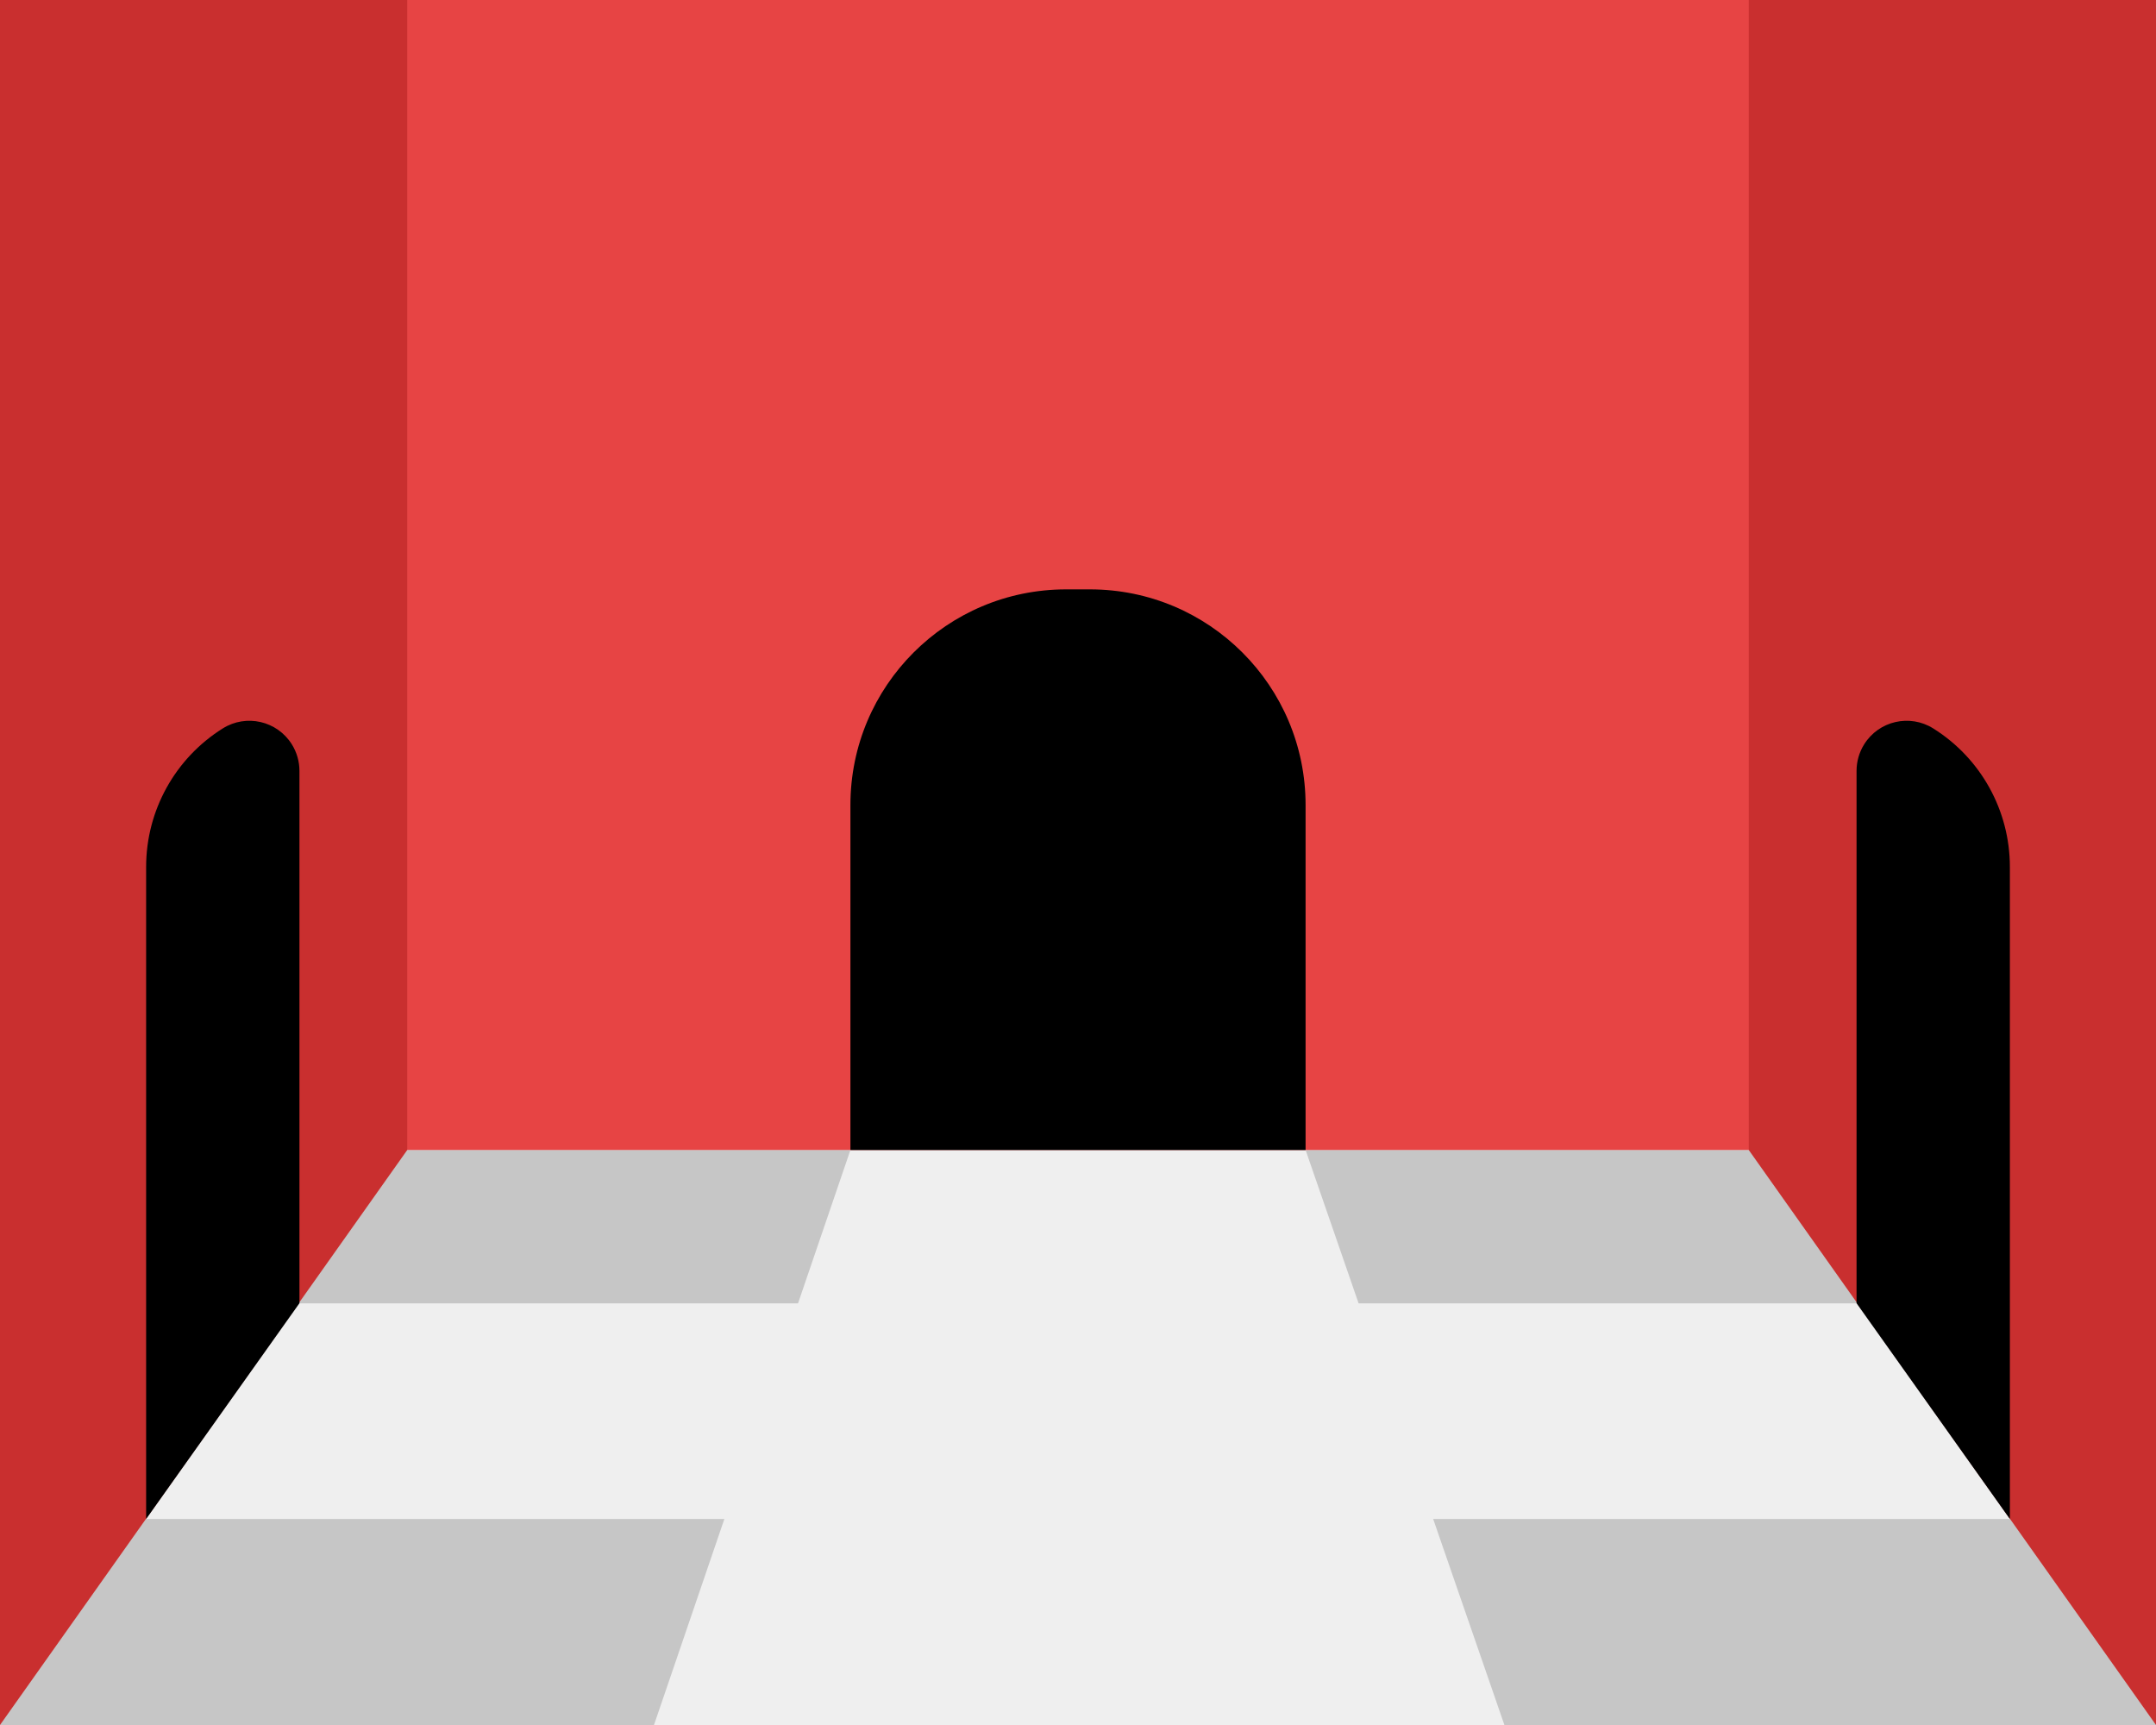
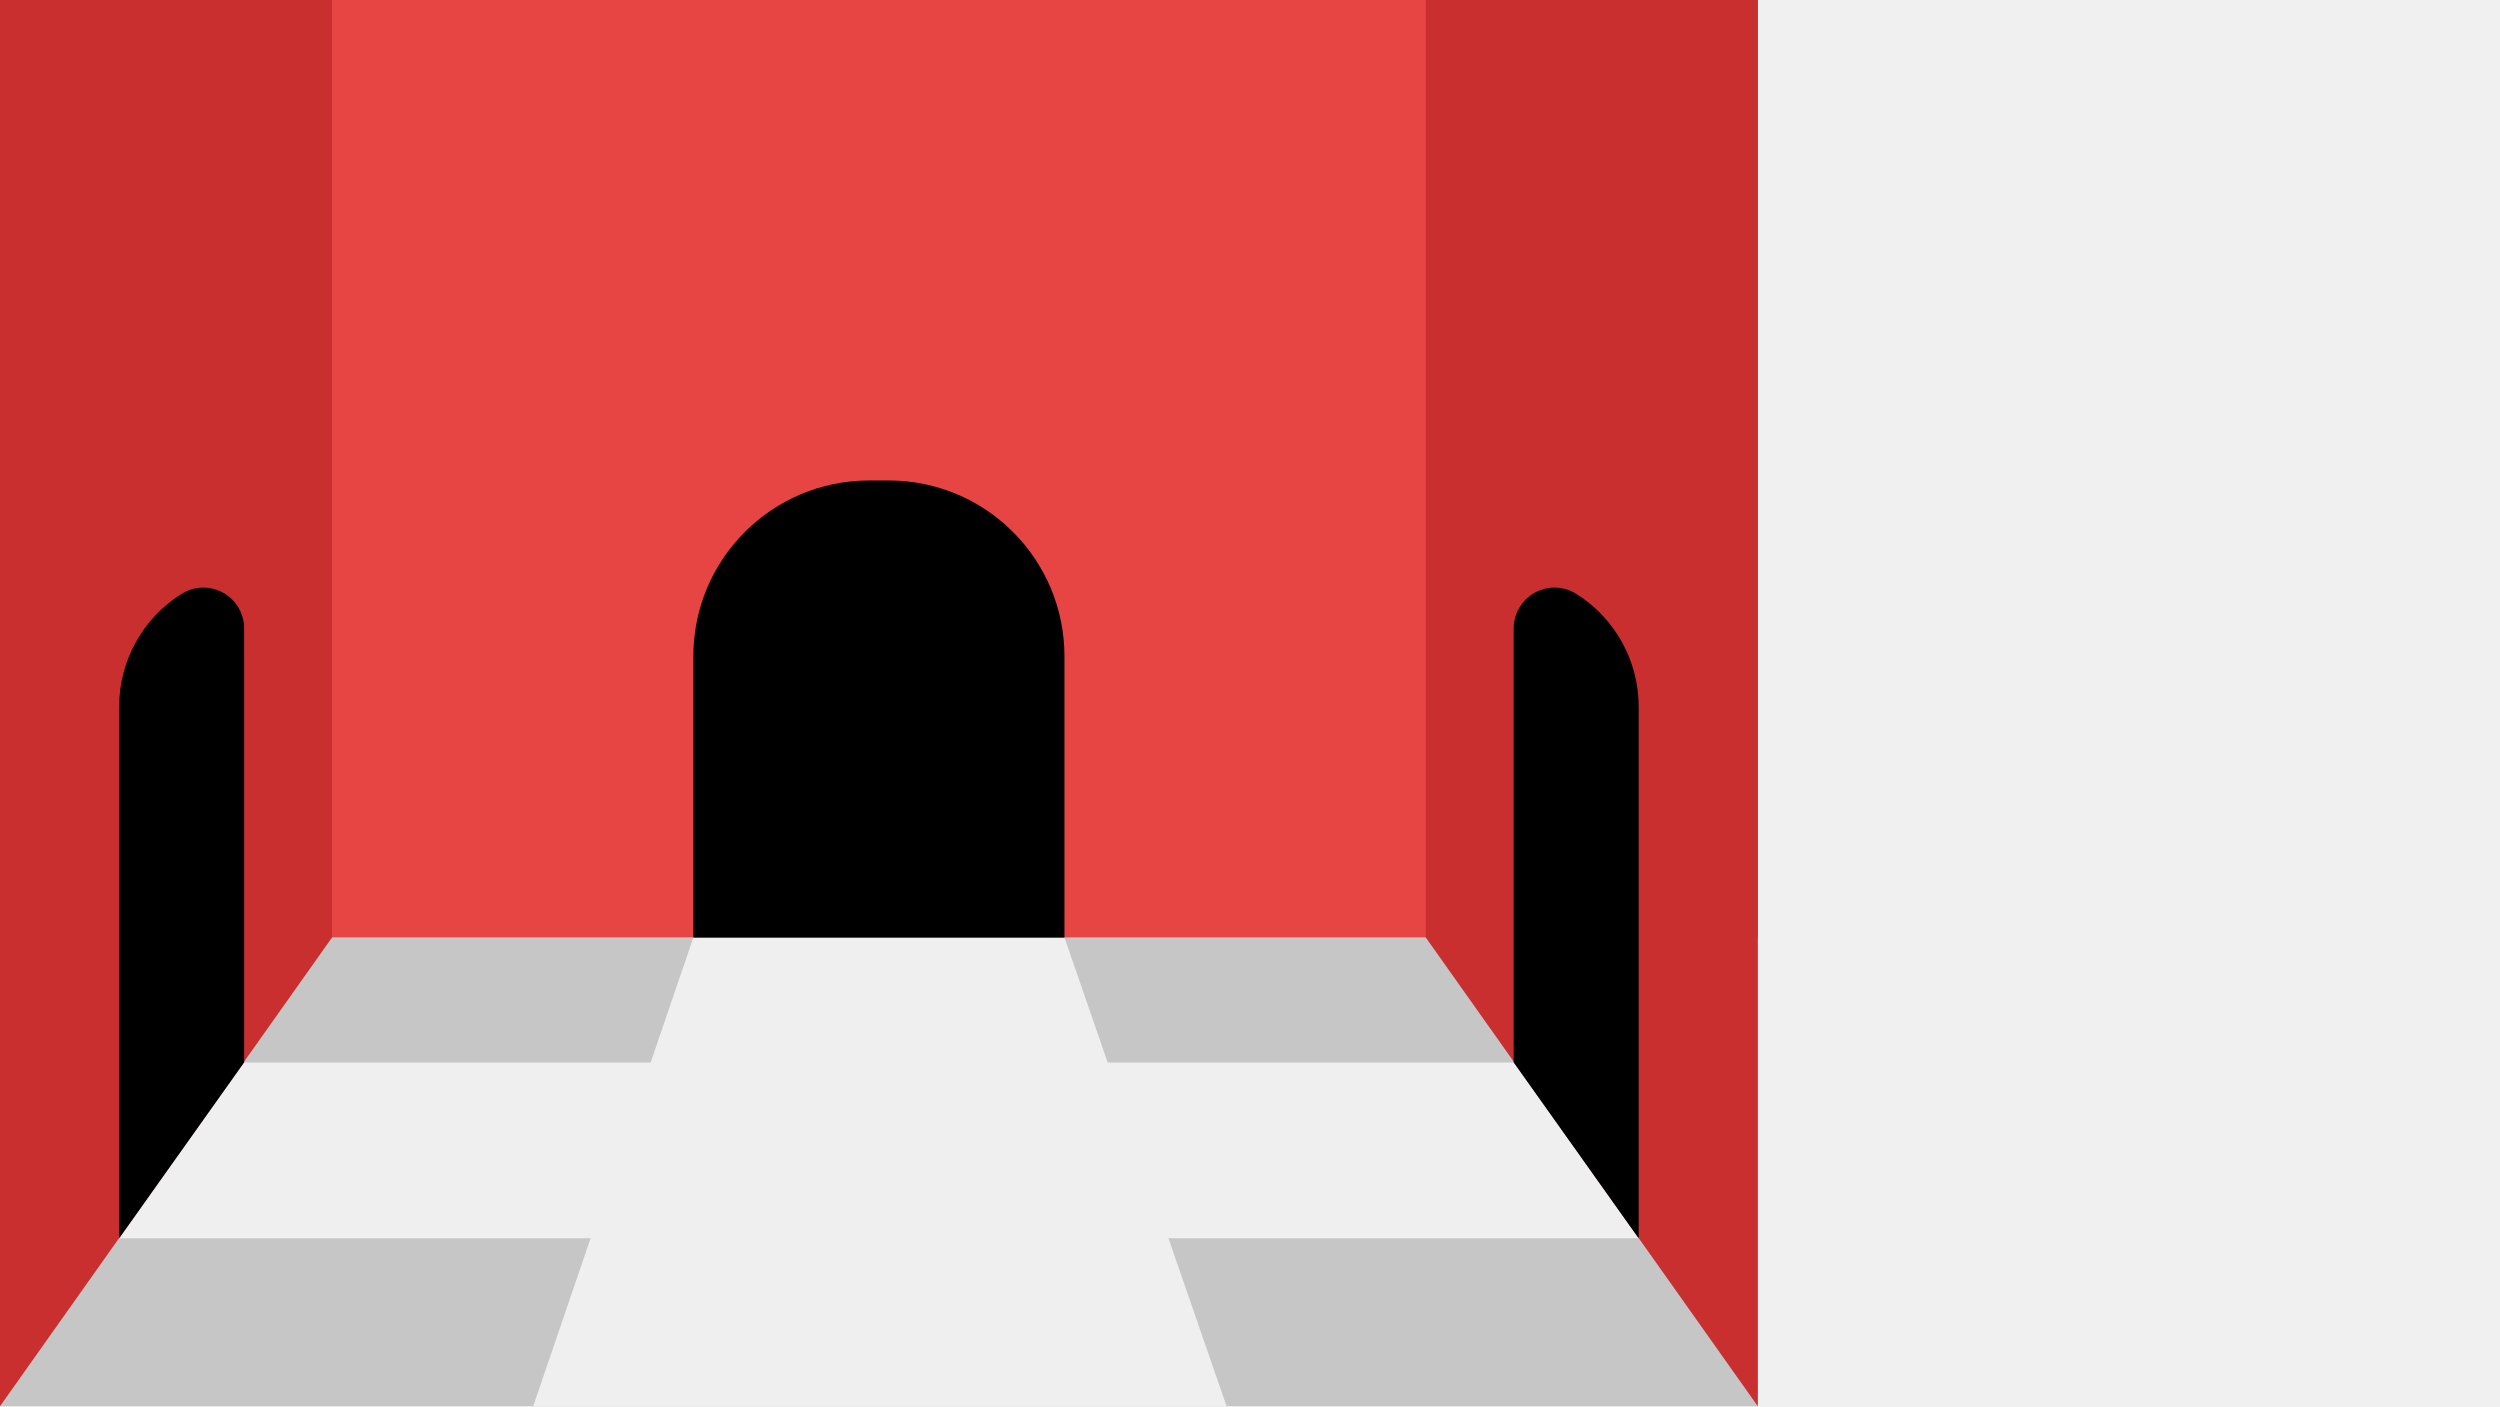
- <svg xmlns="http://www.w3.org/2000/svg" width="900px" height="720px" viewBox="0 0 900 720" version="1.1">
+ <svg xmlns="http://www.w3.org/2000/svg" width="100%" height="100%" viewBox="0 0 1280 720" version="1.1">
  <g id="BOARD2" stroke="none" stroke-width="1" fill="none" fill-rule="evenodd">
    <g id="SCENE">
      <g id="BACKGROUND">
        <rect id="Rectangle-Copy-2" stroke="#FFFFFF" transform="translate(450, 360) scale(-1, 1) translate(-450, -360) " x="0.5" y="0.5" width="899" height="719" />
        <rect id="Rectangle-Copy-3" fill="#C6C6C6" transform="translate(450, 600) scale(-1, 1) translate(-450, -600) " x="0" y="480" width="900" height="240" />
        <polygon id="Path-8" fill="#EFEFEF" points="355 480 273 720 628 720 545 480" />
        <polygon id="Path-17" fill="#EFEFEF" points="61 634 839 634 775 544 125 544" />
        <rect id="Rectangle-Copy-4" fill="#E74444" transform="translate(450, 240) scale(-1, -1) translate(-450, -240) " x="0" y="0" width="900" height="480" />
      </g>
      <polygon id="Path-16" fill="#C92F2F" points="170 480 170 0 0 0 0 720" />
      <polygon id="Path-16-Copy" fill="#C92F2F" transform="translate(815, 360) scale(-1, 1) translate(-815, -360) " points="900 480 900 0 730 0 730 720" />
      <g id="FOREGROUND" transform="translate(61, 246)" fill="#000000">
        <path d="M384,0 L394,0 C443.706,-9.13077564e-15 484,40.294 484,90 L484,234 L484,234 L294,234 L294,90 C294,40.294 334.294,9.13077564e-15 384,0 Z" id="Rectangle" />
        <path d="M32,58.033 C41.787,51.906 54.687,54.873 60.814,64.66 C62.896,67.986 64,71.83 64,75.753 L64,297.934 L64,297.934 L0,388 L0,115.82 C-2.87651386e-15,92.331 12.091,70.497 32,58.033 Z" id="door_01" />
        <path d="M746,58.033 C755.787,51.906 768.687,54.873 774.814,64.66 C776.896,67.986 778,71.83 778,75.753 L778,297.934 L778,297.934 L714,388 L714,115.82 C714,92.331 726.091,70.497 746,58.033 Z" id="Rectangle-Copy-5" transform="translate(746, 213) scale(-1, 1) translate(-746, -213) " />
      </g>
    </g>
  </g>
</svg>
